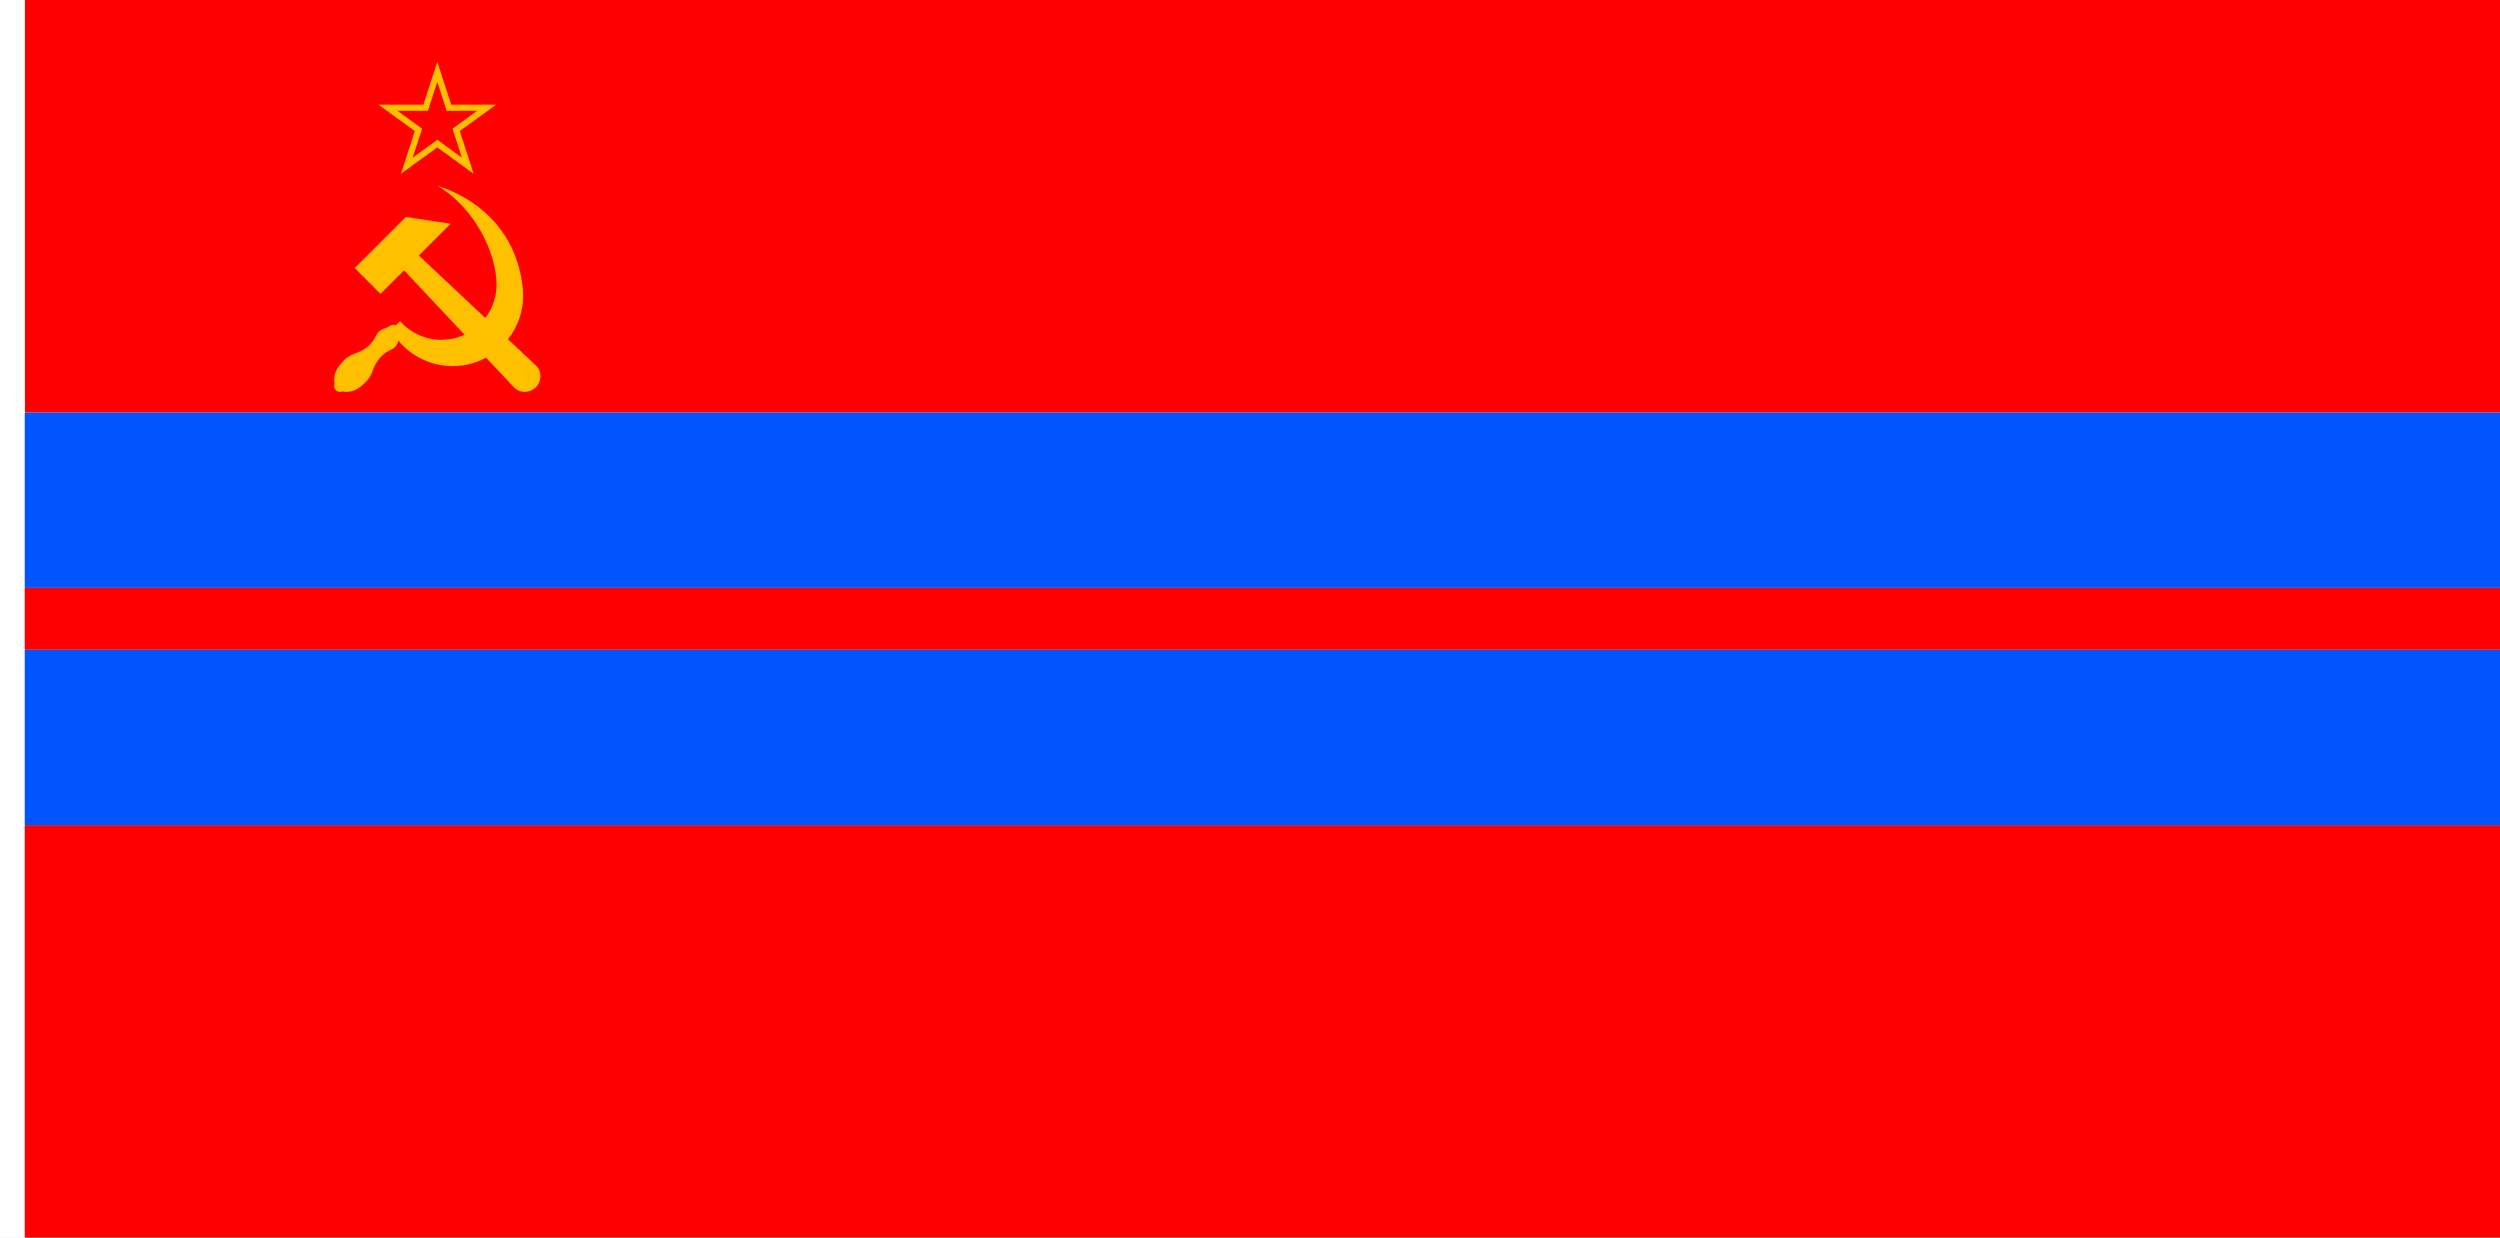
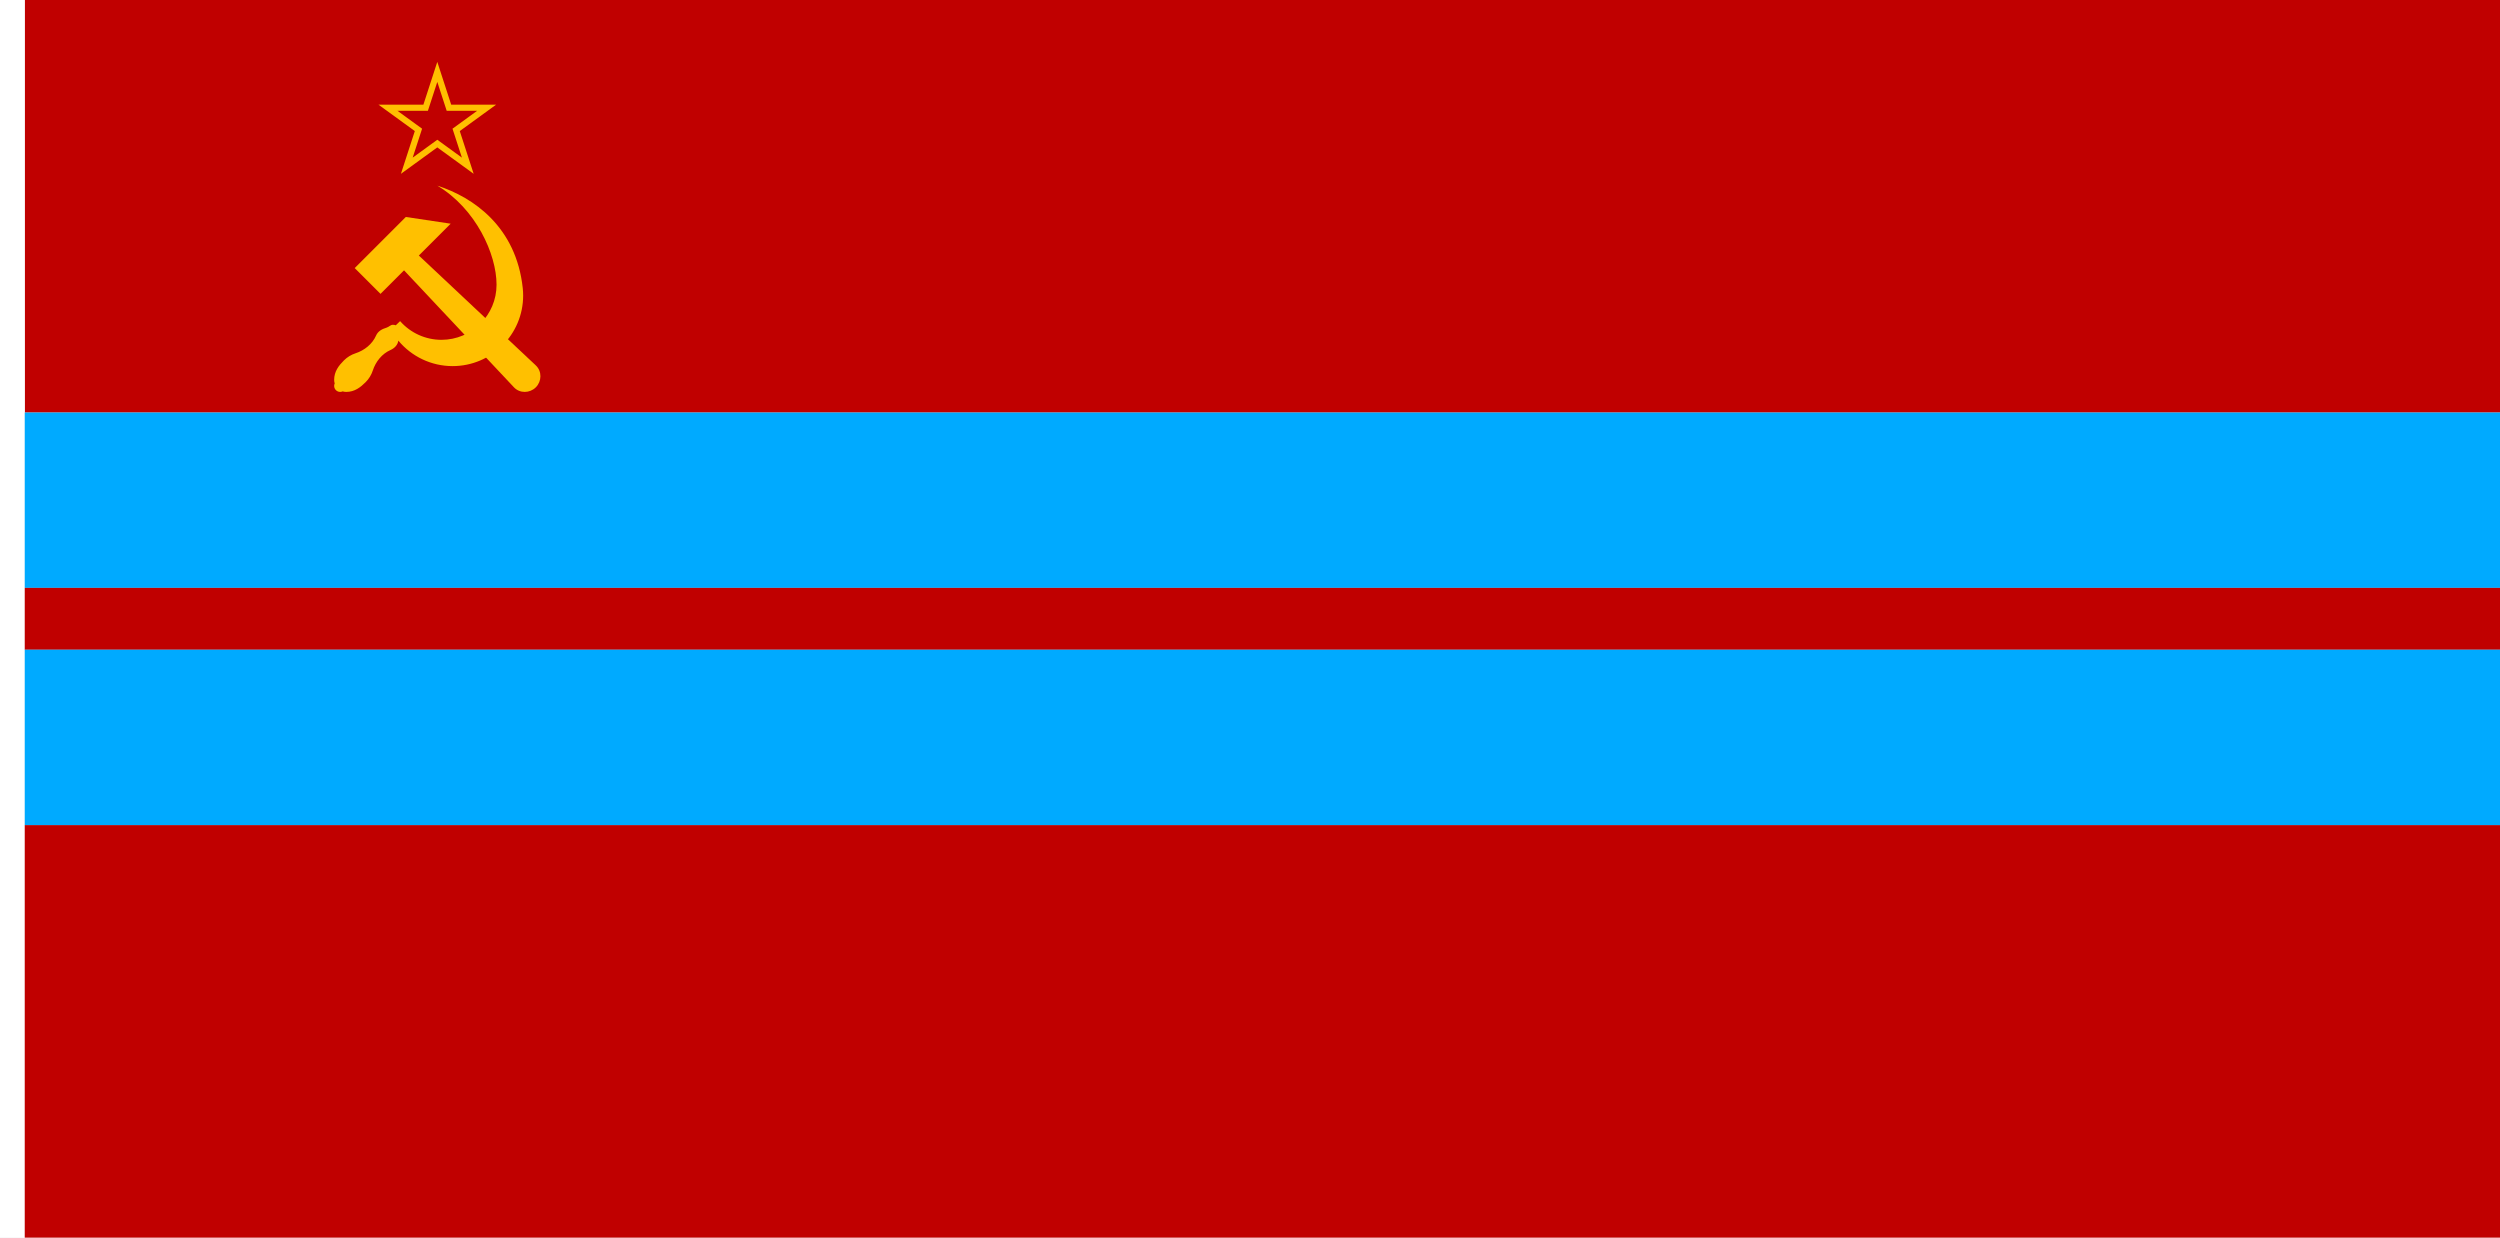
<svg xmlns="http://www.w3.org/2000/svg" width="3636" height="1800" viewBox="0 0 962.025 476.25" version="1.1" id="svg8">
  <defs id="defs2" />
  <g id="layer1" transform="translate(112.3345,-299.2679)">
-     <path style="fill:#ff0000;fill-opacity:1;stroke:none;stroke-width:1.547px;stroke-linecap:butt;stroke-linejoin:miter;stroke-opacity:1" d="m 849.69,458.018 h -952.5 v -158.75 h 952.5 z" id="path828" />
+     <path style="fill:#c00000;fill-opacity:1;stroke:none;stroke-width:1.547px;stroke-linecap:butt;stroke-linejoin:miter;stroke-opacity:1" d="m 849.69,458.018 h -952.5 v -158.75 h 952.5 z" id="path828" />
    <path style="fill:#ffffff;fill-opacity:1;stroke:none;stroke-width:0.512px;stroke-linecap:butt;stroke-linejoin:miter;stroke-opacity:1" d="m -102.81,299.268 h -9.525 v 476.25 h 9.525 z" id="path1079" />
-     <path id="path822" d="m 849.69,775.518 h -952.5 l 0,-158.75 h 952.5 z" style="fill:#ff0000;fill-opacity:1;stroke:none;stroke-width:1.547px;stroke-linecap:butt;stroke-linejoin:miter;stroke-opacity:1" />
-     <path style="fill:#0055ff;fill-opacity:1;stroke:none;stroke-width:0.893px;stroke-linecap:butt;stroke-linejoin:miter;stroke-opacity:1" d="m 849.69,525.487 h -952.5 v -67.469 h 952.5 z" id="path824" />
-     <path style="fill:#ff0000;fill-opacity:1;stroke:none;stroke-width:0.346px;stroke-linecap:butt;stroke-linejoin:miter;stroke-opacity:1" d="m 849.69,549.299 h -952.5 v -23.812 h 952.5 z" id="path826" />
-     <path id="path831" d="m 849.69,616.768 h -952.5 v -67.469 h 952.5 z" style="fill:#0055ff;fill-opacity:1;stroke:none;stroke-width:0.893px;stroke-linecap:butt;stroke-linejoin:miter;stroke-opacity:1" />
+     <path id="path822" d="m 849.69,775.518 h -952.5 l 0,-158.75 h 952.5 z" style="fill:#c00000;fill-opacity:1;stroke:none;stroke-width:1.547px;stroke-linecap:butt;stroke-linejoin:miter;stroke-opacity:1" />
+     <path style="fill:#00aaff;fill-opacity:1;stroke:none;stroke-width:0.893px;stroke-linecap:butt;stroke-linejoin:miter;stroke-opacity:1" d="m 849.69,525.487 h -952.5 v -67.469 h 952.5 z" id="path824" />
+     <path style="fill:#c00000;fill-opacity:1;stroke:none;stroke-width:0.346px;stroke-linecap:butt;stroke-linejoin:miter;stroke-opacity:1" d="m 849.69,549.299 h -952.5 v -23.812 h 952.5 z" id="path826" />
+     <path id="path831" d="m 849.69,616.768 h -952.5 v -67.469 h 952.5 z" style="fill:#00aaff;fill-opacity:1;stroke:none;stroke-width:0.893px;stroke-linecap:butt;stroke-linejoin:miter;stroke-opacity:1" />
    <g transform="translate(1.5999999e-6,9.9999999e-6)" id="g867" style="fill:#ffc000;fill-opacity:1">
      <path style="opacity:1;fill:#ffc000;fill-opacity:1;fill-rule:evenodd;stroke:none;stroke-width:0.176;stroke-linecap:round;stroke-linejoin:round;stroke-miterlimit:4;stroke-dasharray:none;stroke-dashoffset:0;stroke-opacity:1" d="m 55.94,370.705 c 14.837,8.837 22.796,26.331 22.802,38.108 0.006,11.721 -9.502,21.229 -21.223,21.222 -6.083,-0.003 -11.869,-2.63 -15.89,-7.194 l -1.659,1.602 c -0.346,-0.127 -0.718,-0.199 -1.107,-0.199 -0.926,3.6e-4 -1.53,0.831 -2.417,1.096 -1.831,0.548 -3.334,1.392 -4.067,3.058 -1.451,3.297 -4.474,5.701 -7.94,6.834 -1.62,0.53 -3.142,1.442 -4.43,2.73 -1.961,1.961 -3.756,4.221 -3.756,7.478 0,0.477 0.072,0.937 0.206,1.37 -0.135,0.299 -0.206,0.623 -0.206,0.951 -6.67e-4,1.282 1.039,2.322 2.321,2.321 0.327,-1.8e-4 0.651,-0.071 0.949,-0.206 0.433,0.134 0.894,0.206 1.371,0.206 3.256,-10e-6 5.517,-1.795 7.478,-3.756 1.288,-1.288 2.2,-2.81 2.73,-4.43 1.133,-3.466 3.537,-6.489 6.834,-7.94 1.531,-0.674 2.777,-1.932 3.015,-3.614 5.099,6.139 12.712,9.804 20.859,9.809 15.006,0.008 27.172,-12.165 27.17,-27.171 -8.6e-5,-0.966 -0.054,-1.925 -0.156,-2.873 -2.528,-23.484 -18.892,-34.891 -32.884,-39.399 z" id="circle2045" />
      <path id="path891" d="m 93.858,439.891 c 2.396,2.251 2.325,6.094 0,8.419 -2.325,2.325 -6.168,2.396 -8.419,0 l -42.296,-45.016 -9.057,9.057 -9.922,-9.922 19.671,-19.671 17.255,2.588 -12.249,12.249 z" style="opacity:1;fill:#ffc000;fill-opacity:1;fill-rule:evenodd;stroke:none;stroke-width:0.176;stroke-linecap:round;stroke-linejoin:round;stroke-miterlimit:4;stroke-dasharray:none;stroke-dashoffset:0;stroke-opacity:1" />
      <path style="color:#000000;font-style:normal;font-variant:normal;font-weight:normal;font-stretch:normal;font-size:medium;line-height:normal;font-family:sans-serif;font-variant-ligatures:normal;font-variant-position:normal;font-variant-caps:normal;font-variant-numeric:normal;font-variant-alternates:normal;font-feature-settings:normal;text-indent:0;text-align:start;text-decoration:none;text-decoration-line:none;text-decoration-style:solid;text-decoration-color:#000000;letter-spacing:normal;word-spacing:normal;text-transform:none;writing-mode:lr-tb;direction:ltr;text-orientation:mixed;dominant-baseline:auto;baseline-shift:baseline;text-anchor:start;white-space:normal;shape-padding:0;clip-rule:nonzero;display:inline;overflow:visible;visibility:visible;opacity:1;isolation:auto;mix-blend-mode:normal;color-interpolation:sRGB;color-interpolation-filters:linearRGB;solid-color:#000000;solid-opacity:1;vector-effect:none;fill:#ffc000;fill-opacity:1;fill-rule:evenodd;stroke:none;stroke-width:0.212;stroke-linecap:round;stroke-linejoin:round;stroke-miterlimit:4;stroke-dasharray:none;stroke-dashoffset:0;stroke-opacity:1;color-rendering:auto;image-rendering:auto;shape-rendering:auto;text-rendering:auto;enable-background:accumulate" d="M 55.94,323.08 50.594,339.534 H 33.293 L 47.29,349.704 41.944,366.158 55.94,355.988 69.937,366.158 64.591,349.704 78.588,339.534 H 61.287 Z m -3.616,18.836 3.617,-11.13 3.616,11.13 h 11.702 l -9.467,6.878 3.617,11.13 -9.467,-6.878 -9.469,6.878 3.617,-11.13 -9.467,-6.878 z" id="path830" />
    </g>
  </g>
</svg>
